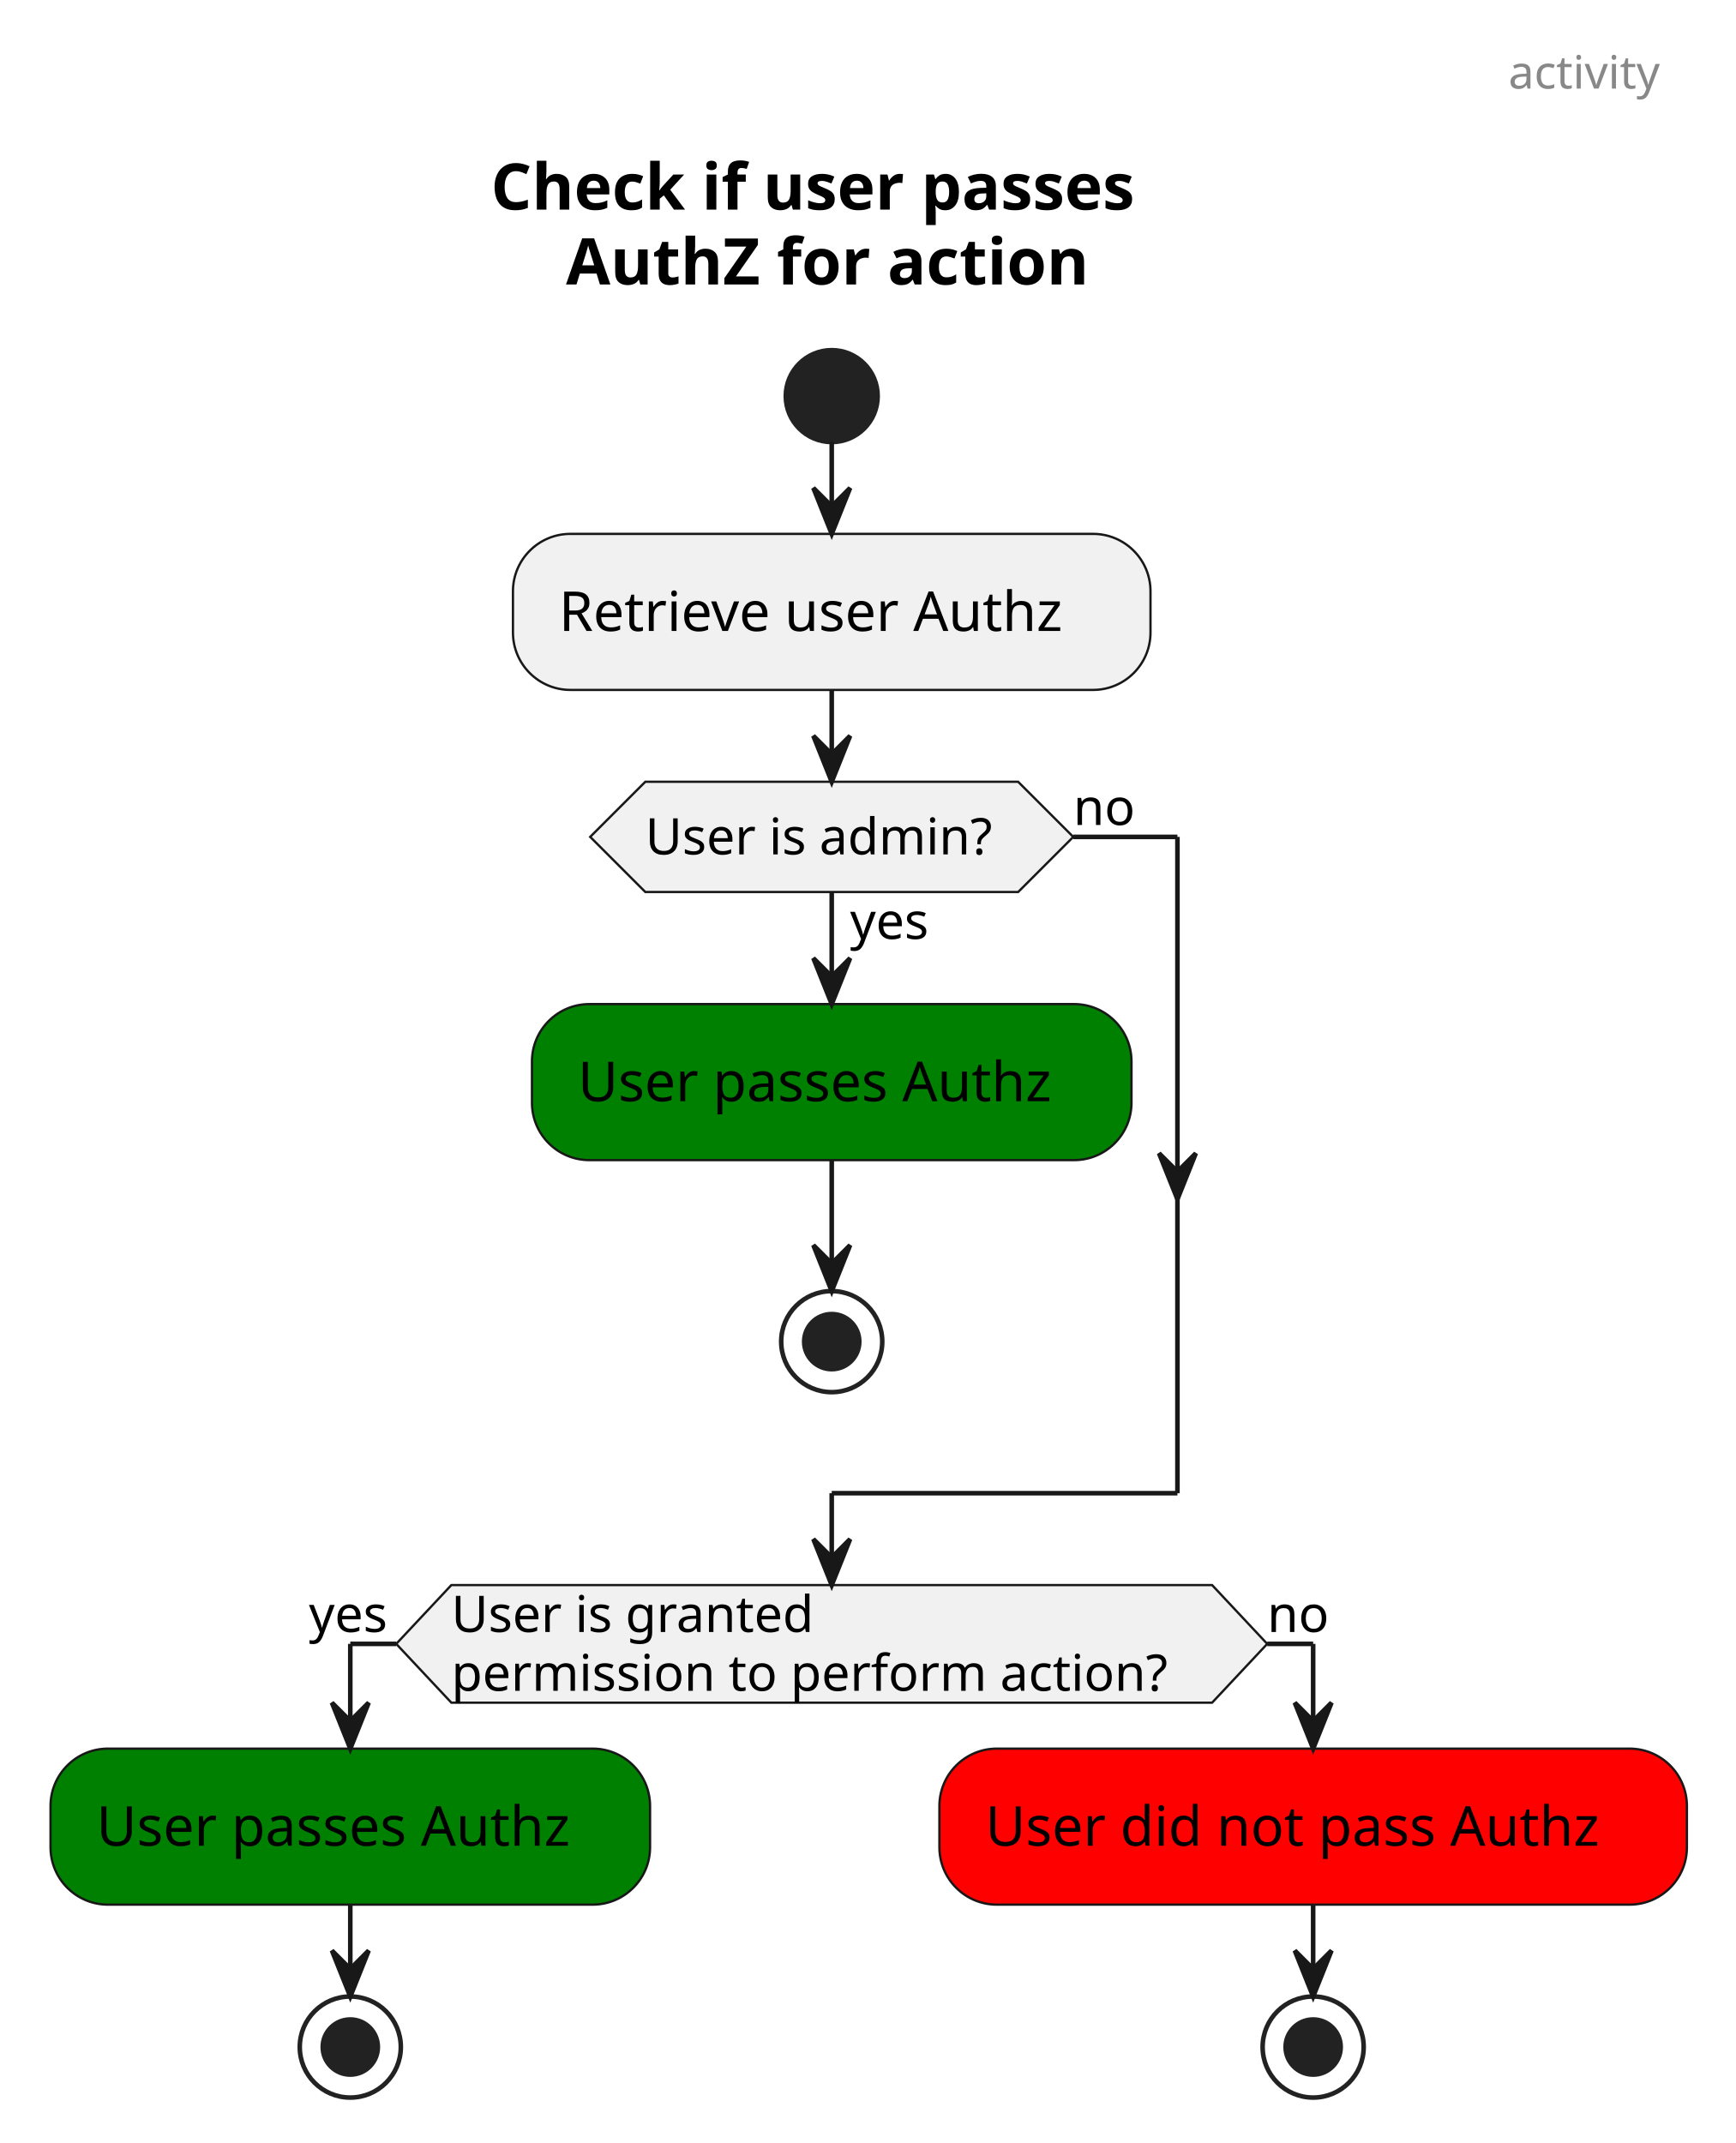
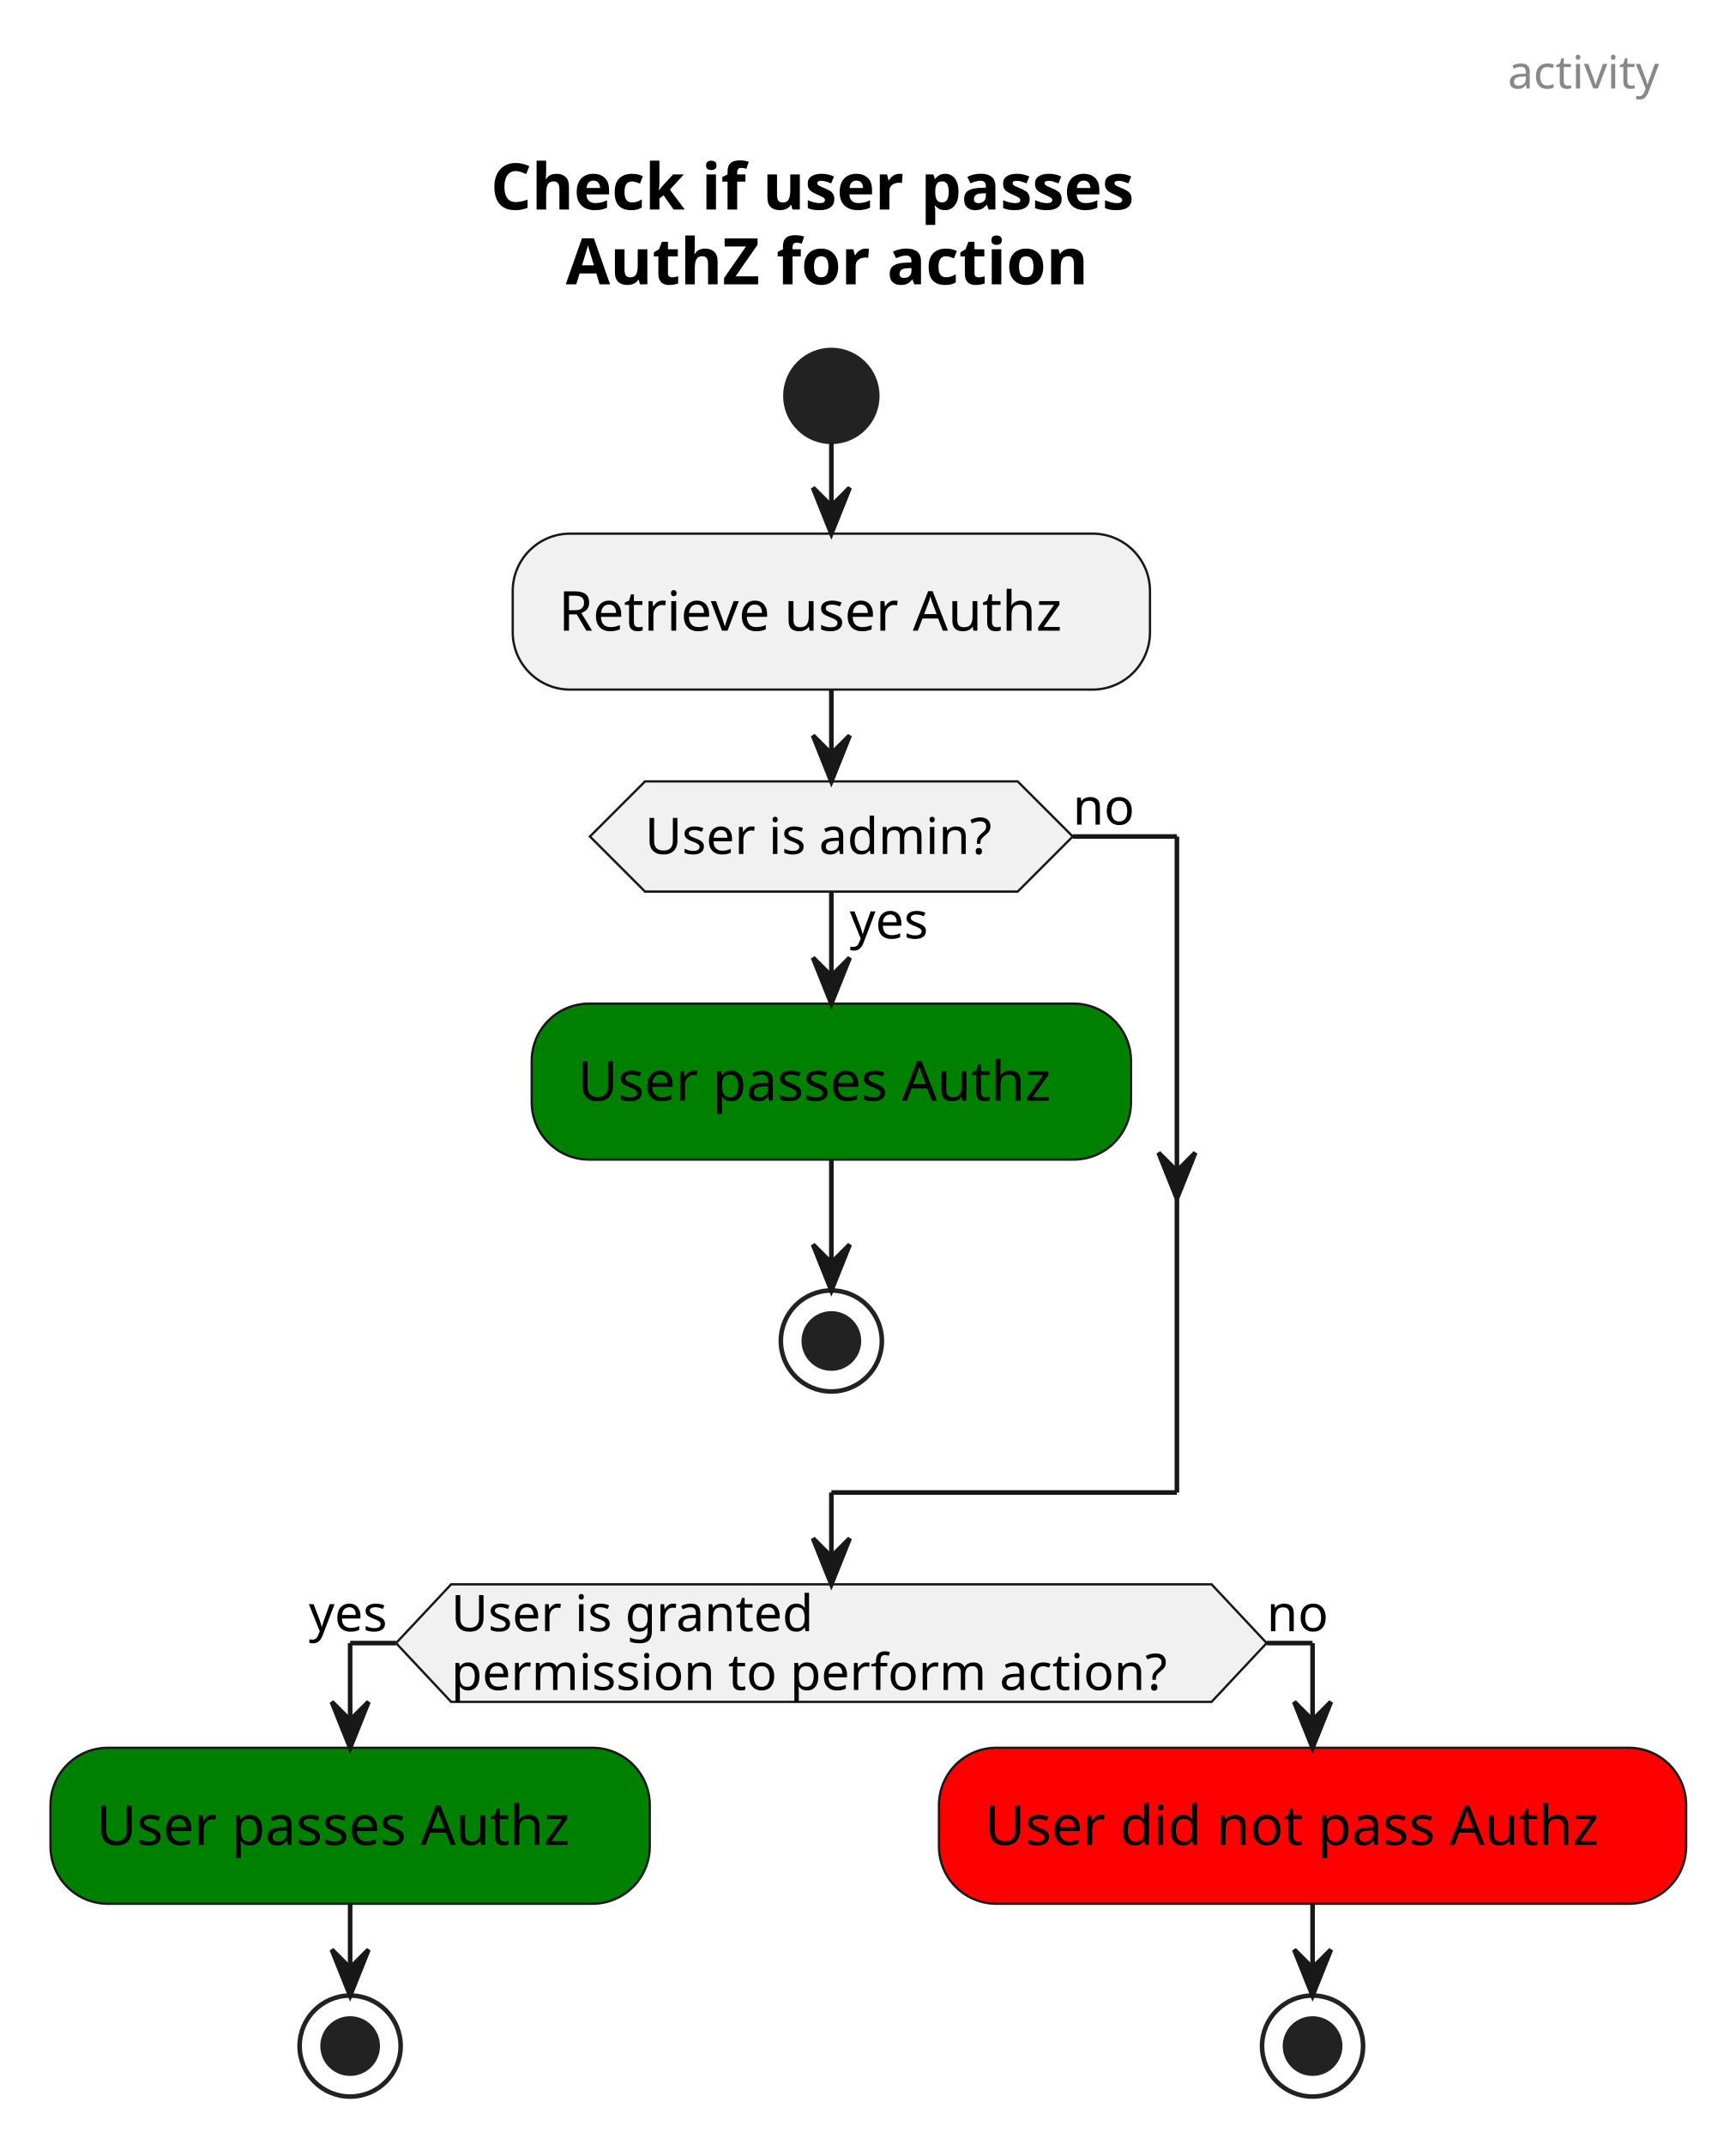
- <svg xmlns="http://www.w3.org/2000/svg" contentStyleType="text/css" data-diagram-type="ACTIVITY" height="972.917px" preserveAspectRatio="none" style="width:787px;height:972px;background:#FFFFFF;" version="1.1" viewBox="0 0 787 972" width="787.5px" zoomAndPan="magnify">
+ <svg xmlns="http://www.w3.org/2000/svg" contentStyleType="text/css" data-diagram-type="ACTIVITY" height="467px" preserveAspectRatio="none" style="width:378px;height:467px;background:#FFFFFF;" version="1.1" viewBox="0 0 378 467" width="378px" zoomAndPan="magnify">
  <defs />
  <g>
-     <g class="header" data-source-line="2">
-       <text fill="#888888" font-family="sans-serif" font-size="20.833" lengthAdjust="spacing" textLength="76.792" x="684.099" y="40.171">activity</text>
+     <g class="header" data-source-line="1">
+       <text fill="#888888" font-family="sans-serif" font-size="10" lengthAdjust="spacing" textLength="36.86" x="328.368" y="19.282">activity</text>
    </g>
-     <g class="title" data-source-line="3">
-       <text fill="#000000" font-family="sans-serif" font-size="29.167" font-weight="bold" lengthAdjust="spacing" textLength="336.499" x="222.613" y="95.075">Check if user passes</text>
-       <text fill="#000000" font-family="sans-serif" font-size="29.167" font-weight="bold" lengthAdjust="spacing" textLength="268.325" x="256.7" y="129.026">AuthZ for action</text>
+     <g class="title" data-source-line="2">
+       <text fill="#000000" font-family="sans-serif" font-size="14" font-weight="bold" lengthAdjust="spacing" textLength="161.519" x="106.854" y="45.636">Check if user passes</text>
+       <text fill="#000000" font-family="sans-serif" font-size="14" font-weight="bold" lengthAdjust="spacing" textLength="128.796" x="123.216" y="61.933">AuthZ for action</text>
    </g>
-     <ellipse cx="377.209" cy="179.655" fill="#222222" rx="20.833" ry="20.833" style="stroke:#222222;stroke-width:2.083;" />
-     <rect fill="#F1F1F1" height="70.768" rx="26.042" ry="26.042" style="stroke:#181818;stroke-width:1.042;" width="289.14" x="232.639" y="242.155" />
-     <text fill="#000000" font-family="sans-serif" font-size="25" lengthAdjust="spacing" textLength="247.473" x="253.472" y="286.194">Retrieve user Authz</text>
-     <rect fill="#008000" height="70.768" rx="26.042" ry="26.042" style="stroke:#181818;stroke-width:1.042;" width="271.904" x="241.257" y="455.428" />
-     <text fill="#000000" font-family="sans-serif" font-size="25" lengthAdjust="spacing" textLength="230.237" x="262.091" y="499.467">User passes Authz</text>
-     <ellipse cx="377.209" cy="608.52" fill="none" rx="22.917" ry="22.917" style="stroke:#222222;stroke-width:2.083;" />
-     <ellipse cx="377.209" cy="608.52" fill="#222222" rx="12.5" ry="12.5" style="stroke:#222222;stroke-width:2.083;" />
-     <polygon fill="#F1F1F1" points="292.67,354.59,461.748,354.59,486.748,379.59,461.748,404.59,292.67,404.59,267.67,379.59,292.67,354.59" style="stroke:#181818;stroke-width:1.042;" />
-     <text fill="#000000" font-family="sans-serif" font-size="22.917" lengthAdjust="spacing" textLength="39.601" x="385.542" y="425.862">yes</text>
-     <text fill="#000000" font-family="sans-serif" font-size="22.917" lengthAdjust="spacing" textLength="169.078" x="292.67" y="387.523">User is admin?</text>
-     <text fill="#000000" font-family="sans-serif" font-size="22.917" lengthAdjust="spacing" textLength="28.545" x="486.748" y="374.185">no</text>
-     <polygon fill="#F1F1F1" points="204.702,718.937,549.716,718.937,574.716,745.614,549.716,772.29,204.702,772.29,179.702,745.614,204.702,718.937" style="stroke:#181818;stroke-width:1.042;" />
-     <text fill="#000000" font-family="sans-serif" font-size="22.917" lengthAdjust="spacing" textLength="175.277" x="204.702" y="740.209">User is granted</text>
-     <text fill="#000000" font-family="sans-serif" font-size="22.917" lengthAdjust="spacing" textLength="345.014" x="204.702" y="766.885">permission to perform action?</text>
-     <text fill="#000000" font-family="sans-serif" font-size="22.917" lengthAdjust="spacing" textLength="39.601" x="140.101" y="740.209">yes</text>
-     <text fill="#000000" font-family="sans-serif" font-size="22.917" lengthAdjust="spacing" textLength="28.545" x="574.716" y="740.209">no</text>
-     <rect fill="#008000" height="70.768" rx="26.042" ry="26.042" style="stroke:#181818;stroke-width:1.042;" width="271.904" x="22.917" y="793.123" />
-     <text fill="#000000" font-family="sans-serif" font-size="25" lengthAdjust="spacing" textLength="230.237" x="43.75" y="837.162">User passes Authz</text>
-     <ellipse cx="158.868" cy="928.475" fill="none" rx="22.917" ry="22.917" style="stroke:#222222;stroke-width:2.083;" />
-     <ellipse cx="158.868" cy="928.475" fill="#222222" rx="12.5" ry="12.5" style="stroke:#222222;stroke-width:2.083;" />
-     <rect fill="#FF0000" height="70.768" rx="26.042" ry="26.042" style="stroke:#181818;stroke-width:1.042;" width="339.018" x="426.041" y="793.123" />
-     <text fill="#000000" font-family="sans-serif" font-size="25" lengthAdjust="spacing" textLength="297.351" x="446.874" y="837.162">User did not pass Authz</text>
-     <ellipse cx="595.549" cy="928.475" fill="none" rx="22.917" ry="22.917" style="stroke:#222222;stroke-width:2.083;" />
-     <ellipse cx="595.549" cy="928.475" fill="#222222" rx="12.5" ry="12.5" style="stroke:#222222;stroke-width:2.083;" />
-     <line style="stroke:#181818;stroke-width:2.083;" x1="377.209" x2="377.209" y1="200.488" y2="242.155" />
-     <polygon fill="#181818" points="368.876,221.322,377.209,242.155,385.542,221.322,377.209,229.655" style="stroke:#181818;stroke-width:2.083;" />
-     <line style="stroke:#181818;stroke-width:2.083;" x1="377.209" x2="377.209" y1="526.196" y2="585.604" />
-     <polygon fill="#181818" points="368.876,564.77,377.209,585.604,385.542,564.77,377.209,573.104" style="stroke:#181818;stroke-width:2.083;" />
-     <line style="stroke:#181818;stroke-width:2.083;" x1="377.209" x2="377.209" y1="404.59" y2="455.428" />
-     <polygon fill="#181818" points="368.876,434.595,377.209,455.428,385.542,434.595,377.209,442.928" style="stroke:#181818;stroke-width:2.083;" />
-     <line style="stroke:#181818;stroke-width:2.083;" x1="486.748" x2="533.994" y1="379.59" y2="379.59" />
-     <polygon fill="#181818" points="525.661,523.104,533.994,543.937,542.327,523.104,533.994,531.437" style="stroke:#181818;stroke-width:2.083;" />
-     <line style="stroke:#181818;stroke-width:2.083;" x1="533.994" x2="533.994" y1="379.59" y2="677.27" />
-     <line style="stroke:#181818;stroke-width:2.083;" x1="533.994" x2="377.209" y1="677.27" y2="677.27" />
-     <line style="stroke:#181818;stroke-width:2.083;" x1="377.209" x2="377.209" y1="677.27" y2="718.937" />
-     <polygon fill="#181818" points="368.876,698.104,377.209,718.937,385.542,698.104,377.209,706.437" style="stroke:#181818;stroke-width:2.083;" />
-     <line style="stroke:#181818;stroke-width:2.083;" x1="377.209" x2="377.209" y1="312.923" y2="354.59" />
-     <polygon fill="#181818" points="368.876,333.757,377.209,354.59,385.542,333.757,377.209,342.09" style="stroke:#181818;stroke-width:2.083;" />
-     <line style="stroke:#181818;stroke-width:2.083;" x1="158.868" x2="158.868" y1="863.892" y2="905.558" />
-     <polygon fill="#181818" points="150.535,884.725,158.868,905.558,167.202,884.725,158.868,893.058" style="stroke:#181818;stroke-width:2.083;" />
-     <line style="stroke:#181818;stroke-width:2.083;" x1="595.549" x2="595.549" y1="863.892" y2="905.558" />
-     <polygon fill="#181818" points="587.216,884.725,595.549,905.558,603.883,884.725,595.549,893.058" style="stroke:#181818;stroke-width:2.083;" />
-     <line style="stroke:#181818;stroke-width:2.083;" x1="179.702" x2="158.868" y1="745.614" y2="745.614" />
-     <line style="stroke:#181818;stroke-width:2.083;" x1="158.868" x2="158.868" y1="745.614" y2="793.123" />
-     <polygon fill="#181818" points="150.535,772.29,158.868,793.123,167.202,772.29,158.868,780.623" style="stroke:#181818;stroke-width:2.083;" />
-     <line style="stroke:#181818;stroke-width:2.083;" x1="574.716" x2="595.549" y1="745.614" y2="745.614" />
-     <line style="stroke:#181818;stroke-width:2.083;" x1="595.549" x2="595.549" y1="745.614" y2="793.123" />
-     <polygon fill="#181818" points="587.216,772.29,595.549,793.123,603.883,772.29,595.549,780.623" style="stroke:#181818;stroke-width:2.083;" />
+     <ellipse cx="181.06" cy="86.234" fill="#222222" rx="10" ry="10" style="stroke:#222222;stroke-width:1;" />
+     <rect fill="#F1F1F1" height="33.969" rx="12.5" ry="12.5" style="stroke:#181818;stroke-width:0.5;" width="138.787" x="111.667" y="116.234" />
+     <text fill="#000000" font-family="sans-serif" font-size="12" lengthAdjust="spacing" textLength="118.787" x="121.667" y="137.373">Retrieve user Authz</text>
+     <rect fill="#008000" height="33.969" rx="12.5" ry="12.5" style="stroke:#181818;stroke-width:0.5;" width="130.514" x="115.803" y="218.606" />
+     <text fill="#000000" font-family="sans-serif" font-size="12" lengthAdjust="spacing" textLength="110.514" x="125.803" y="239.744">User passes Authz</text>
+     <ellipse cx="181.06" cy="292.09" fill="none" rx="11" ry="11" style="stroke:#222222;stroke-width:1;" />
+     <ellipse cx="181.06" cy="292.09" fill="#222222" rx="6" ry="6" style="stroke:#222222;stroke-width:1;" />
+     <polygon fill="#F1F1F1" points="140.482,170.203,221.639,170.203,233.639,182.203,221.639,194.203,140.482,194.203,128.482,182.203,140.482,170.203" style="stroke:#181818;stroke-width:0.5;" />
+     <text fill="#000000" font-family="sans-serif" font-size="11" lengthAdjust="spacing" textLength="19.008" x="185.06" y="204.414">yes</text>
+     <text fill="#000000" font-family="sans-serif" font-size="11" lengthAdjust="spacing" textLength="81.157" x="140.482" y="186.011">User is admin?</text>
+     <text fill="#000000" font-family="sans-serif" font-size="11" lengthAdjust="spacing" textLength="13.702" x="233.639" y="179.609">no</text>
+     <polygon fill="#F1F1F1" points="98.257,345.09,263.864,345.09,275.864,357.894,263.864,370.699,98.257,370.699,86.257,357.894,98.257,345.09" style="stroke:#181818;stroke-width:0.5;" />
+     <text fill="#000000" font-family="sans-serif" font-size="11" lengthAdjust="spacing" textLength="84.133" x="98.257" y="355.3">User is granted</text>
+     <text fill="#000000" font-family="sans-serif" font-size="11" lengthAdjust="spacing" textLength="165.607" x="98.257" y="368.105">permission to perform action?</text>
+     <text fill="#000000" font-family="sans-serif" font-size="11" lengthAdjust="spacing" textLength="19.008" x="67.249" y="355.3">yes</text>
+     <text fill="#000000" font-family="sans-serif" font-size="11" lengthAdjust="spacing" textLength="13.702" x="275.864" y="355.3">no</text>
+     <rect fill="#008000" height="33.969" rx="12.5" ry="12.5" style="stroke:#181818;stroke-width:0.5;" width="130.514" x="11" y="380.699" />
+     <text fill="#000000" font-family="sans-serif" font-size="12" lengthAdjust="spacing" textLength="110.514" x="21" y="401.838">User passes Authz</text>
+     <ellipse cx="76.257" cy="445.668" fill="none" rx="11" ry="11" style="stroke:#222222;stroke-width:1;" />
+     <ellipse cx="76.257" cy="445.668" fill="#222222" rx="6" ry="6" style="stroke:#222222;stroke-width:1;" />
+     <rect fill="#FF0000" height="33.969" rx="12.5" ry="12.5" style="stroke:#181818;stroke-width:0.5;" width="162.728" x="204.5" y="380.699" />
+     <text fill="#000000" font-family="sans-serif" font-size="12" lengthAdjust="spacing" textLength="142.728" x="214.5" y="401.838">User did not pass Authz</text>
+     <ellipse cx="285.864" cy="445.668" fill="none" rx="11" ry="11" style="stroke:#222222;stroke-width:1;" />
+     <ellipse cx="285.864" cy="445.668" fill="#222222" rx="6" ry="6" style="stroke:#222222;stroke-width:1;" />
+     <line style="stroke:#181818;stroke-width:1;" x1="181.06" x2="181.06" y1="96.234" y2="116.234" />
+     <polygon fill="#181818" points="177.06,106.234,181.06,116.234,185.06,106.234,181.06,110.234" style="stroke:#181818;stroke-width:1;" />
+     <line style="stroke:#181818;stroke-width:1;" x1="181.06" x2="181.06" y1="252.574" y2="281.09" />
+     <polygon fill="#181818" points="177.06,271.09,181.06,281.09,185.06,271.09,181.06,275.09" style="stroke:#181818;stroke-width:1;" />
+     <line style="stroke:#181818;stroke-width:1;" x1="181.06" x2="181.06" y1="194.203" y2="218.606" />
+     <polygon fill="#181818" points="177.06,208.606,181.06,218.606,185.06,208.606,181.06,212.606" style="stroke:#181818;stroke-width:1;" />
+     <line style="stroke:#181818;stroke-width:1;" x1="233.639" x2="256.317" y1="182.203" y2="182.203" />
+     <polygon fill="#181818" points="252.317,251.09,256.317,261.09,260.317,251.09,256.317,255.09" style="stroke:#181818;stroke-width:1;" />
+     <line style="stroke:#181818;stroke-width:1;" x1="256.317" x2="256.317" y1="182.203" y2="325.09" />
+     <line style="stroke:#181818;stroke-width:1;" x1="256.317" x2="181.06" y1="325.09" y2="325.09" />
+     <line style="stroke:#181818;stroke-width:1;" x1="181.06" x2="181.06" y1="325.09" y2="345.09" />
+     <polygon fill="#181818" points="177.06,335.09,181.06,345.09,185.06,335.09,181.06,339.09" style="stroke:#181818;stroke-width:1;" />
+     <line style="stroke:#181818;stroke-width:1;" x1="181.06" x2="181.06" y1="150.203" y2="170.203" />
+     <polygon fill="#181818" points="177.06,160.203,181.06,170.203,185.06,160.203,181.06,164.203" style="stroke:#181818;stroke-width:1;" />
+     <line style="stroke:#181818;stroke-width:1;" x1="76.257" x2="76.257" y1="414.668" y2="434.668" />
+     <polygon fill="#181818" points="72.257,424.668,76.257,434.668,80.257,424.668,76.257,428.668" style="stroke:#181818;stroke-width:1;" />
+     <line style="stroke:#181818;stroke-width:1;" x1="285.864" x2="285.864" y1="414.668" y2="434.668" />
+     <polygon fill="#181818" points="281.864,424.668,285.864,434.668,289.864,424.668,285.864,428.668" style="stroke:#181818;stroke-width:1;" />
+     <line style="stroke:#181818;stroke-width:1;" x1="86.257" x2="76.257" y1="357.894" y2="357.894" />
+     <line style="stroke:#181818;stroke-width:1;" x1="76.257" x2="76.257" y1="357.894" y2="380.699" />
+     <polygon fill="#181818" points="72.257,370.699,76.257,380.699,80.257,370.699,76.257,374.699" style="stroke:#181818;stroke-width:1;" />
+     <line style="stroke:#181818;stroke-width:1;" x1="275.864" x2="285.864" y1="357.894" y2="357.894" />
+     <line style="stroke:#181818;stroke-width:1;" x1="285.864" x2="285.864" y1="357.894" y2="380.699" />
+     <polygon fill="#181818" points="281.864,370.699,285.864,380.699,289.864,370.699,285.864,374.699" style="stroke:#181818;stroke-width:1;" />
  </g>
</svg>
